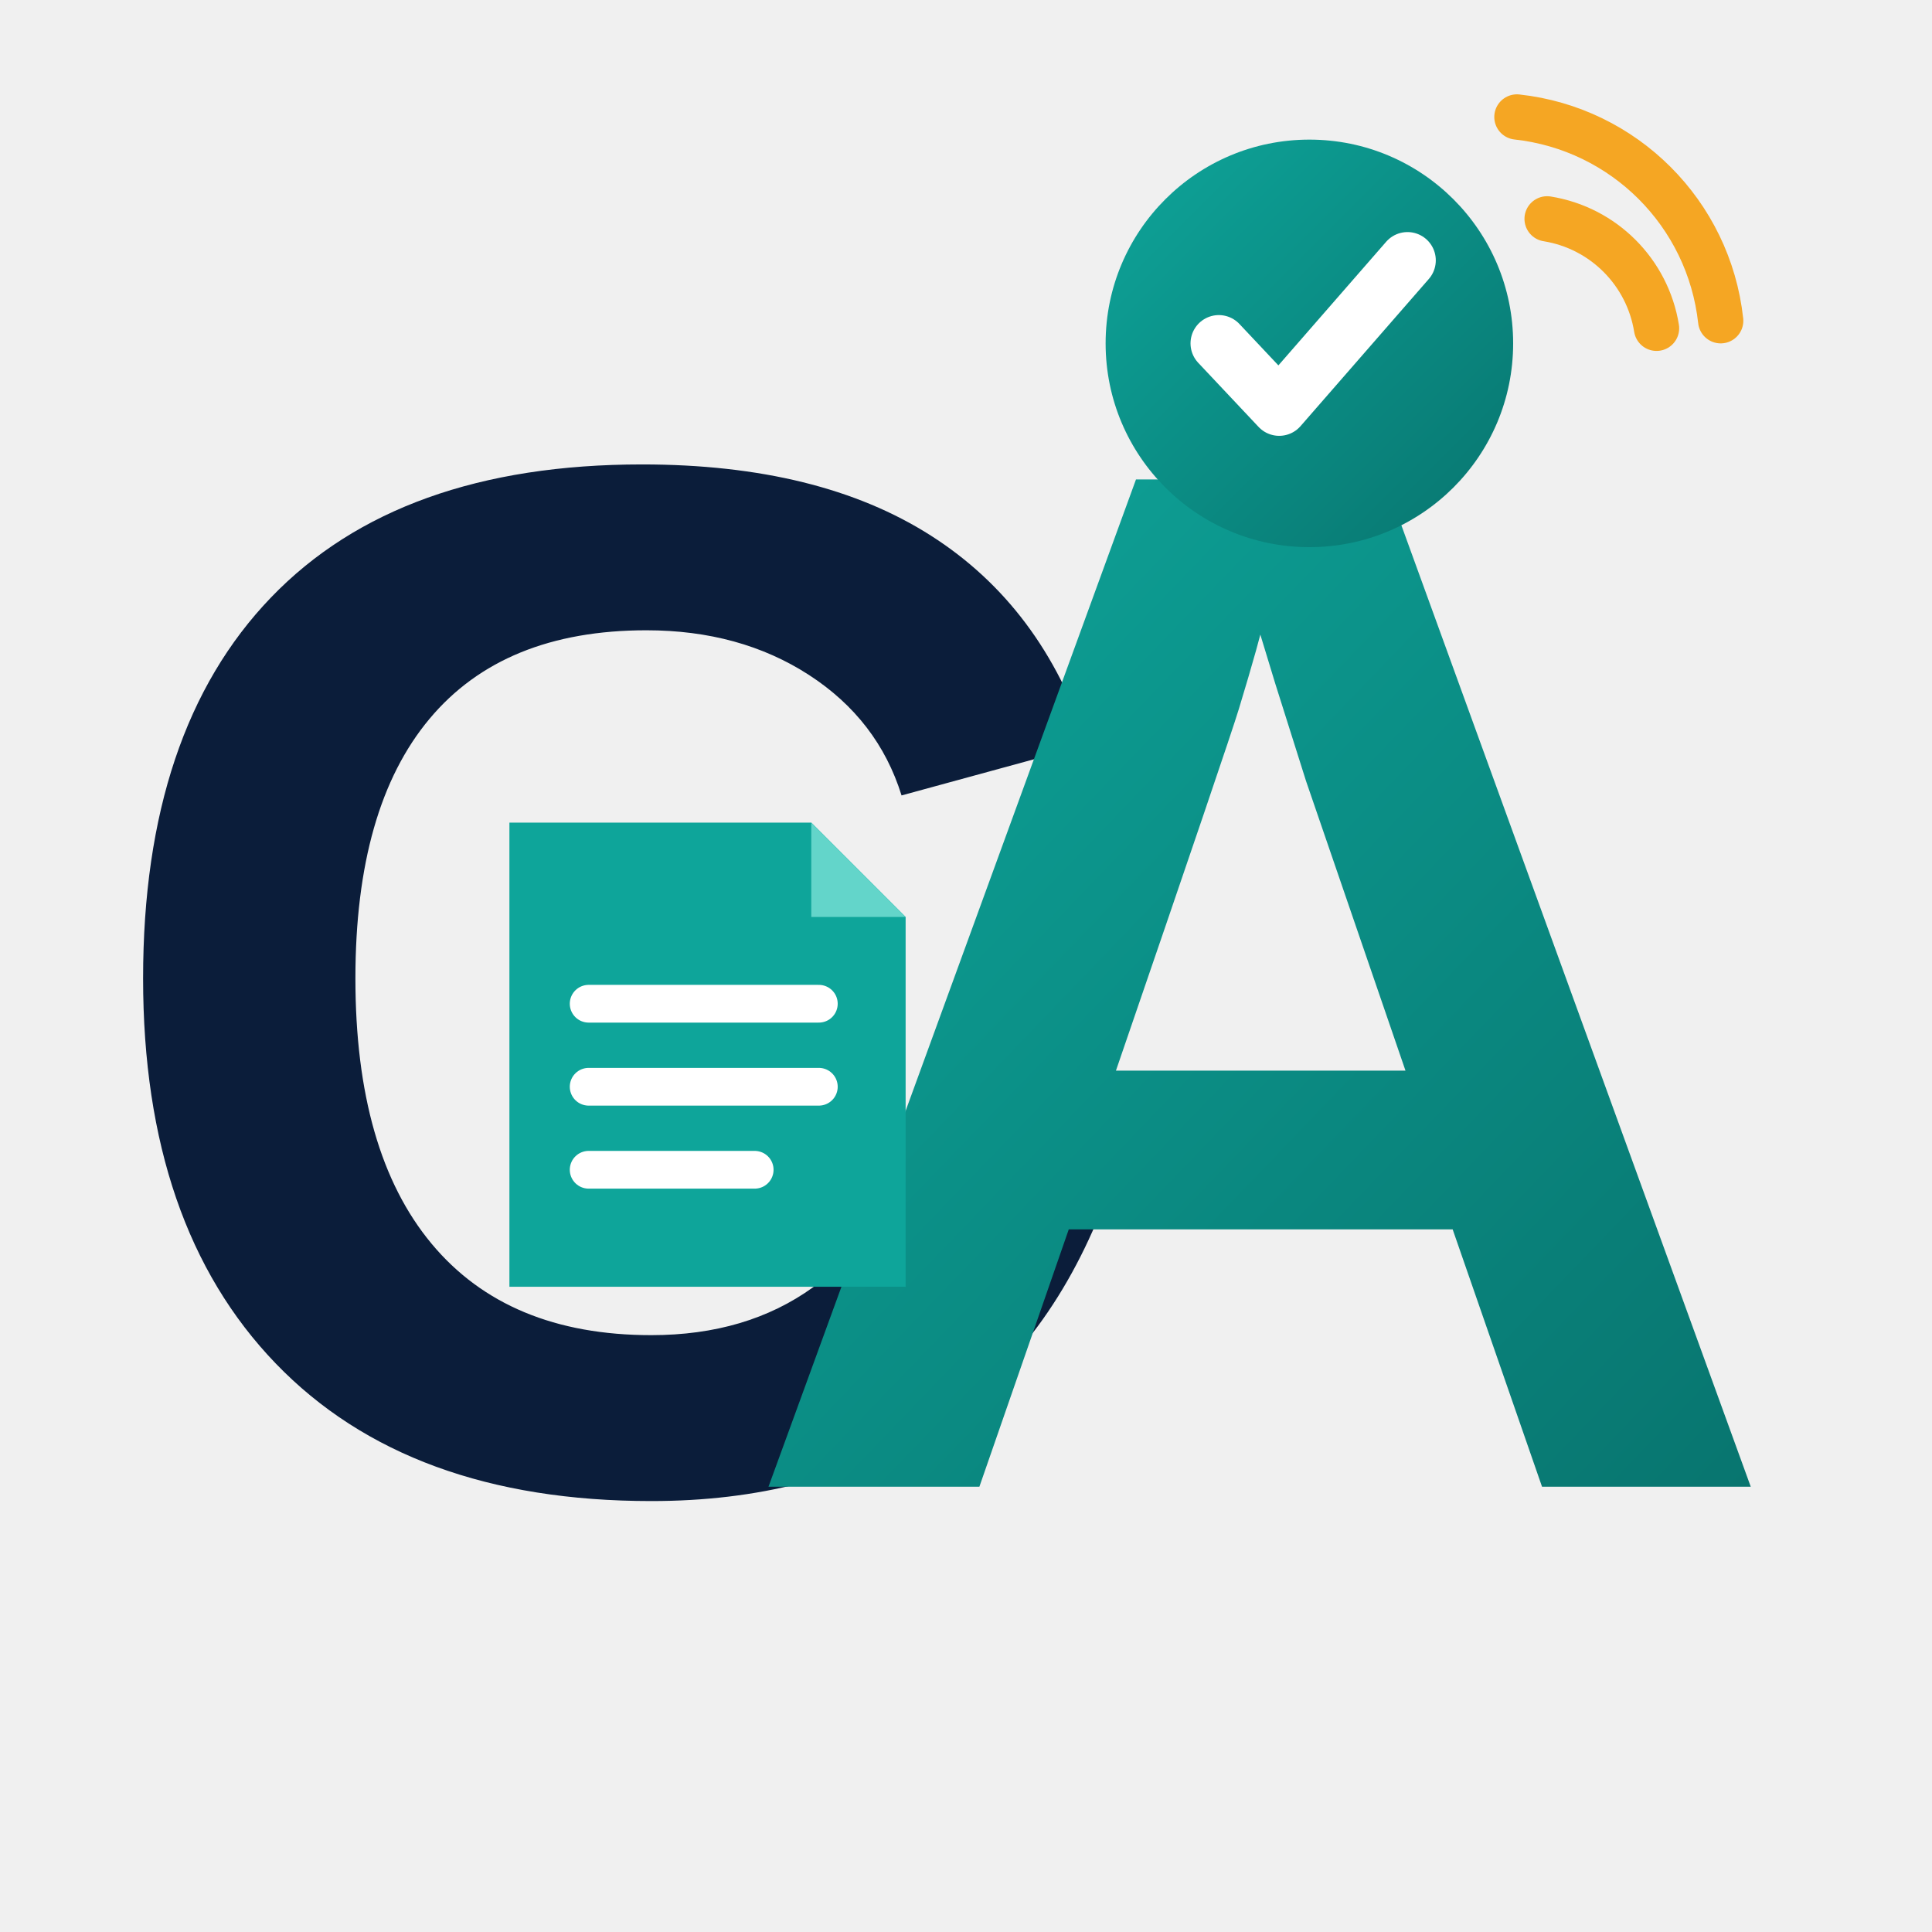
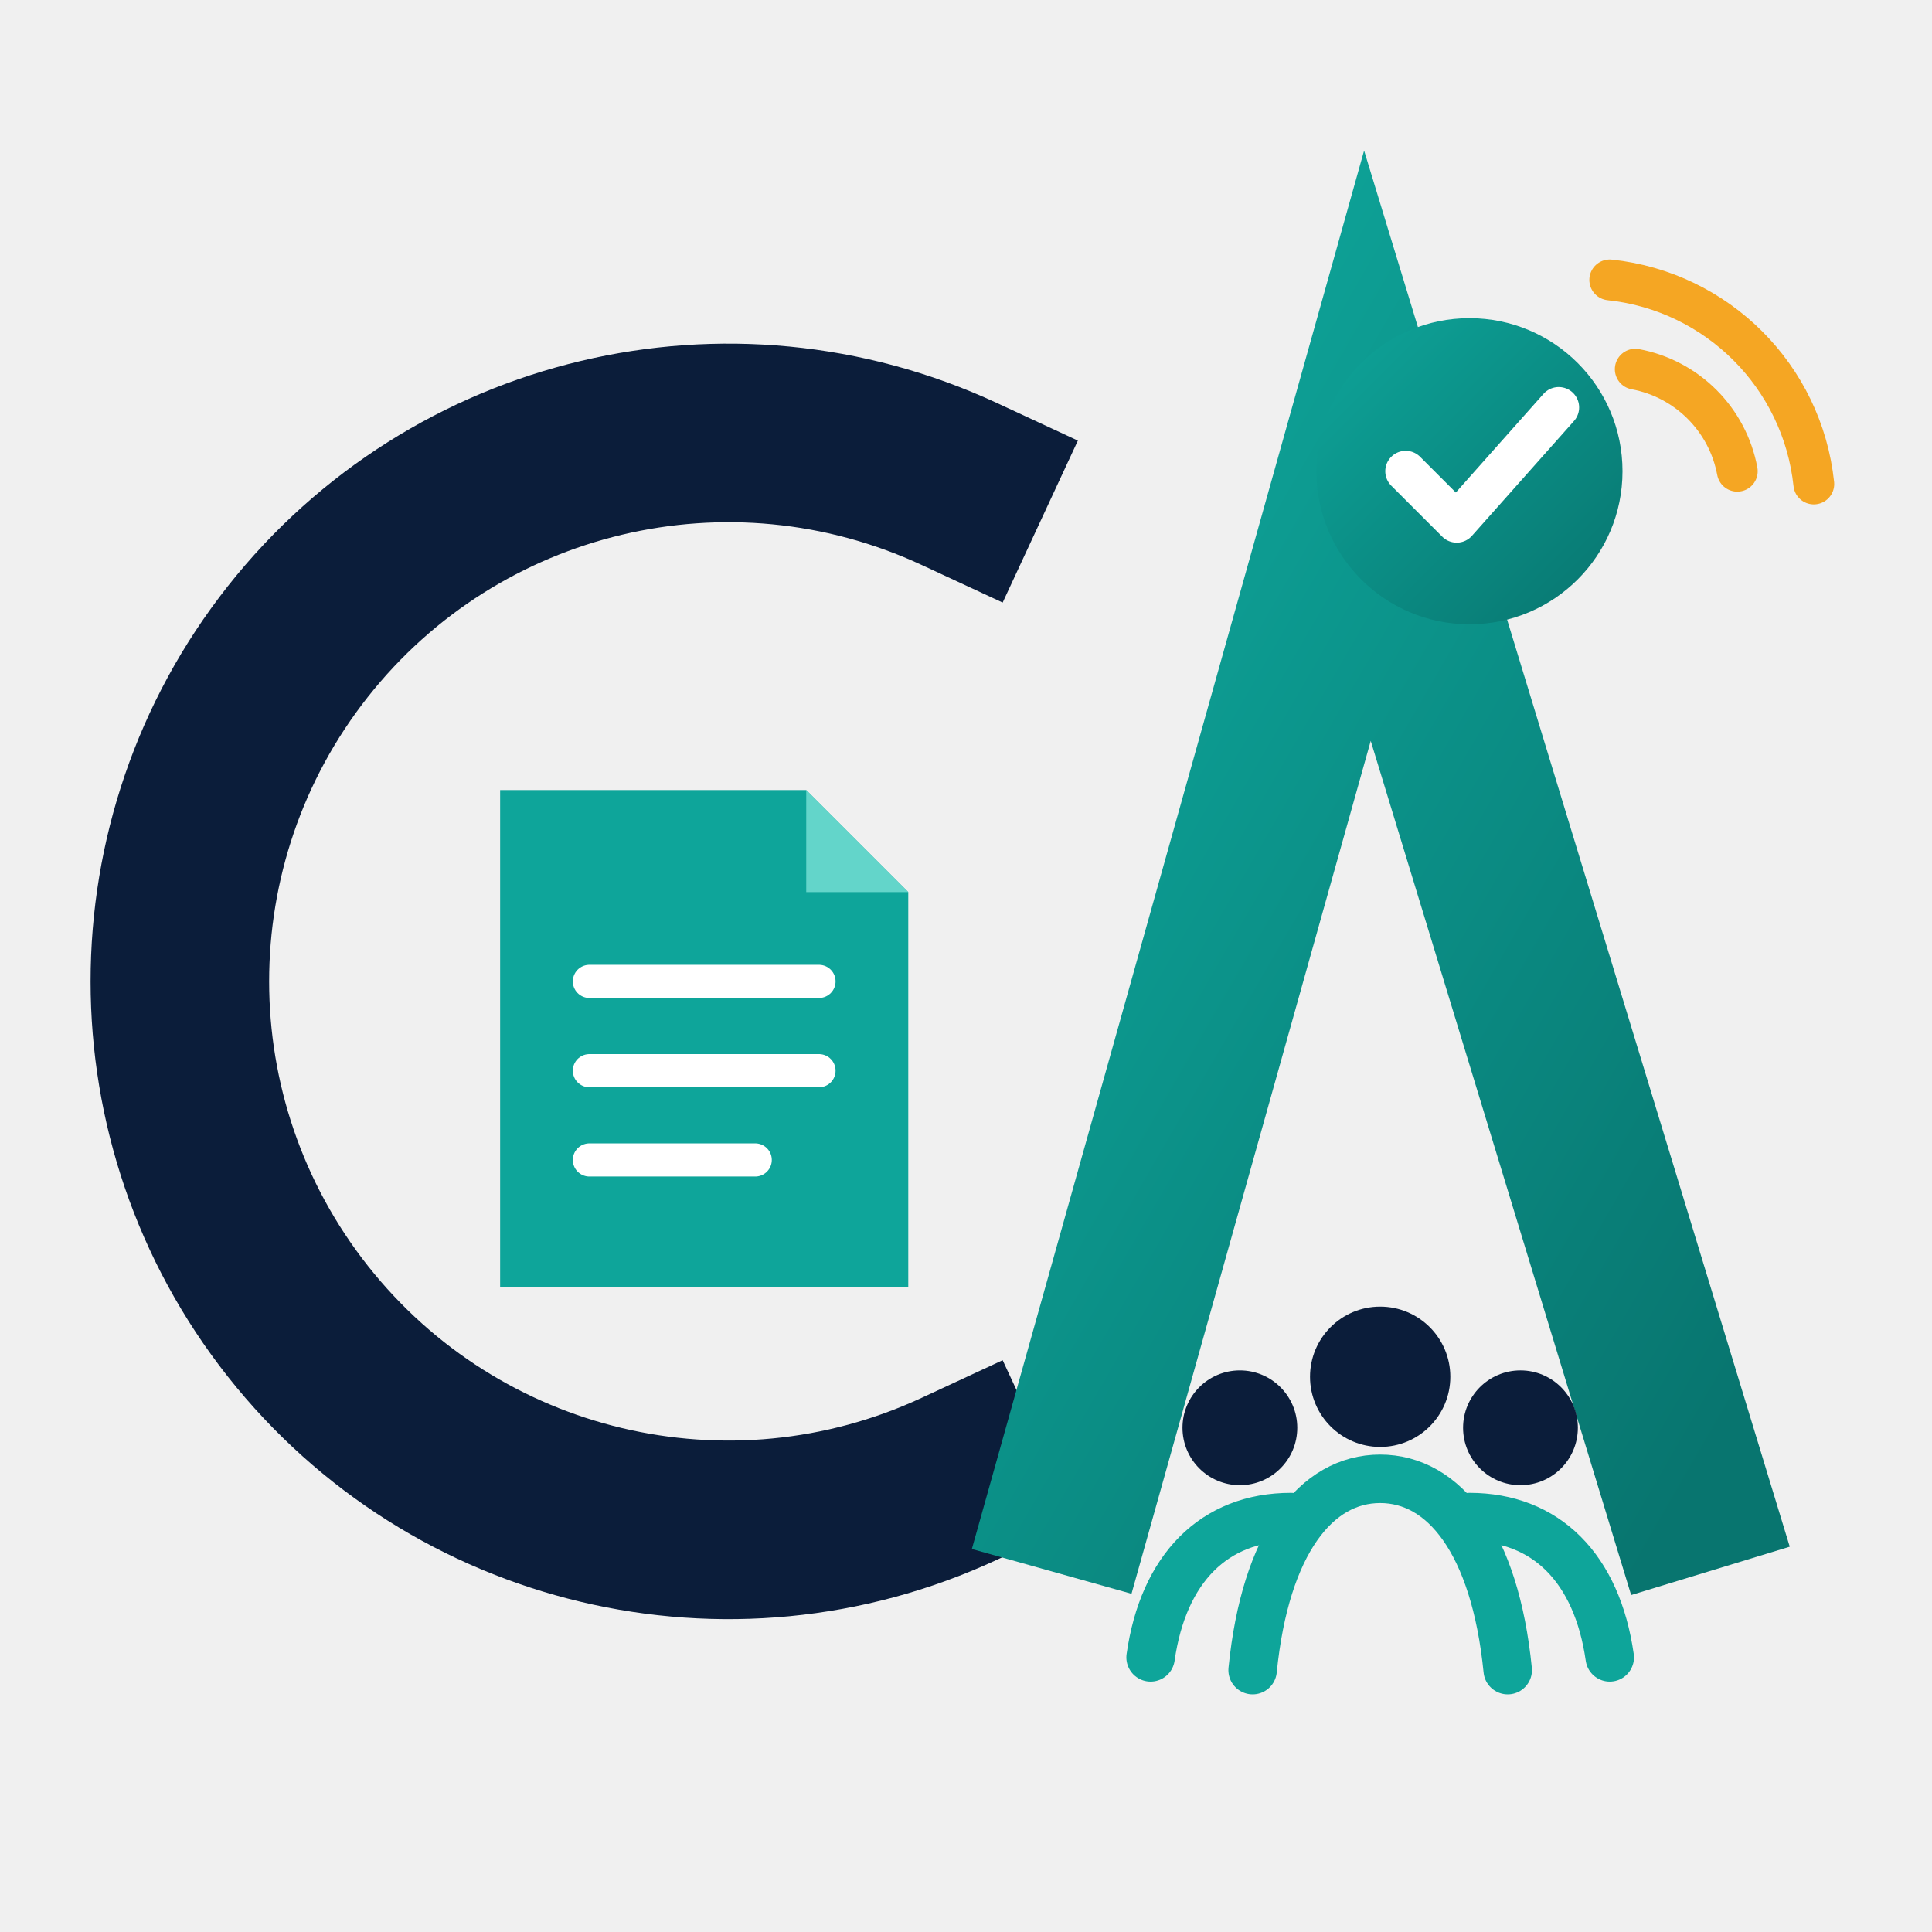
- <svg xmlns="http://www.w3.org/2000/svg" viewBox="0 0 512 512">
+ <svg xmlns="http://www.w3.org/2000/svg" viewBox="0 0 512 512" role="img" aria-labelledby="title desc">
  <defs>
    <linearGradient id="teal" x1="0" y1="0" x2="1" y2="1">
      <stop offset="0" stop-color="#0EA59A" />
      <stop offset="1" stop-color="#08756F" />
    </linearGradient>
  </defs>
-   <g font-family="Arial, Helvetica, sans-serif" font-weight="800">
-     <text x="22" y="394" font-size="388" fill="#0B1D3A">C</text>
-     <text x="194" y="394" font-size="388" fill="url(#teal)">A</text>
-   </g>
-   <g transform="translate(135 218)">
-     <path d="M0 0h80l25 25v98H0z" fill="#0EA59A" rx="10" />
-     <path d="M80 0v25h25" fill="#63D5CA" />
-     <path d="M21 48h61M21 70h61M21 92h44" stroke="#fff" stroke-width="10" stroke-linecap="round" />
-   </g>
-   <g transform="translate(347 91)">
-     <circle r="54" fill="url(#teal)" />
-     <path d="M-24 0l16 17 34-39" fill="none" stroke="#fff" stroke-width="15" stroke-linecap="round" stroke-linejoin="round" />
-   </g>
-   <g fill="none" stroke="#F5A623" stroke-width="12" stroke-linecap="round">
-     <path d="M402 31a61 61 0 0 1 54 54" />
-     <path d="M410 58a35 35 0 0 1 29 29" />
+   <g transform="translate(21 37) scale(3.38)">
+     <g aria-hidden="true">
+       <path d="M69 27A43 43 0 1 0 69 105" fill="none" stroke="#0B1D3A" stroke-width="14" stroke-linecap="square" />
+       <path d="M78 106L101 24L126 106" fill="none" stroke="url(#teal)" stroke-width="13" stroke-linecap="square" stroke-linejoin="miter" />
+       <path d="M88 75H115" fill="none" stroke="url(#teal)" stroke-width="11" stroke-linecap="square" />
+       <g transform="translate(33 51)">
+         <path d="M0 0h24l8 8v31H0z" fill="#0EA59A" rx="3" />
+         <path d="M24 0v8h8" fill="#63D5CA" />
+         <path d="M7 15h18M7 22h18M7 29h13" fill="none" stroke="#fff" stroke-width="2.6" stroke-linecap="round" />
+       </g>
+       <g transform="translate(109 26)">
+         <circle r="12" fill="url(#teal)" />
+         <path d="M-5 0l4 4 8-9" fill="none" stroke="#fff" stroke-width="3.2" stroke-linecap="round" stroke-linejoin="round" />
+       </g>
+       <g fill="none" stroke="#F5A623" stroke-width="3.2" stroke-linecap="round">
+         <path d="M120 11a18 18 0 0 1 16 16" />
+         <path d="M122 18a10 10 0 0 1 8 8" />
+       </g>
+       <g fill="#0B1D3A">
+         <circle cx="91" cy="101" r="4.5" />
+         <circle cx="102" cy="97" r="5.5" />
+         <circle cx="113" cy="101" r="4.5" />
+       </g>
+       <g fill="none" stroke="#0EA59A" stroke-width="3.8" stroke-linecap="round">
+         <path d="M84 119c1-7 5-11 11-11" />
+         <path d="M92 120c1-10 5-15 10-15s9 5 10 15" />
+         <path d="M109 108c6 0 10 4 11 11" />
+       </g>
+     </g>
  </g>
</svg>
